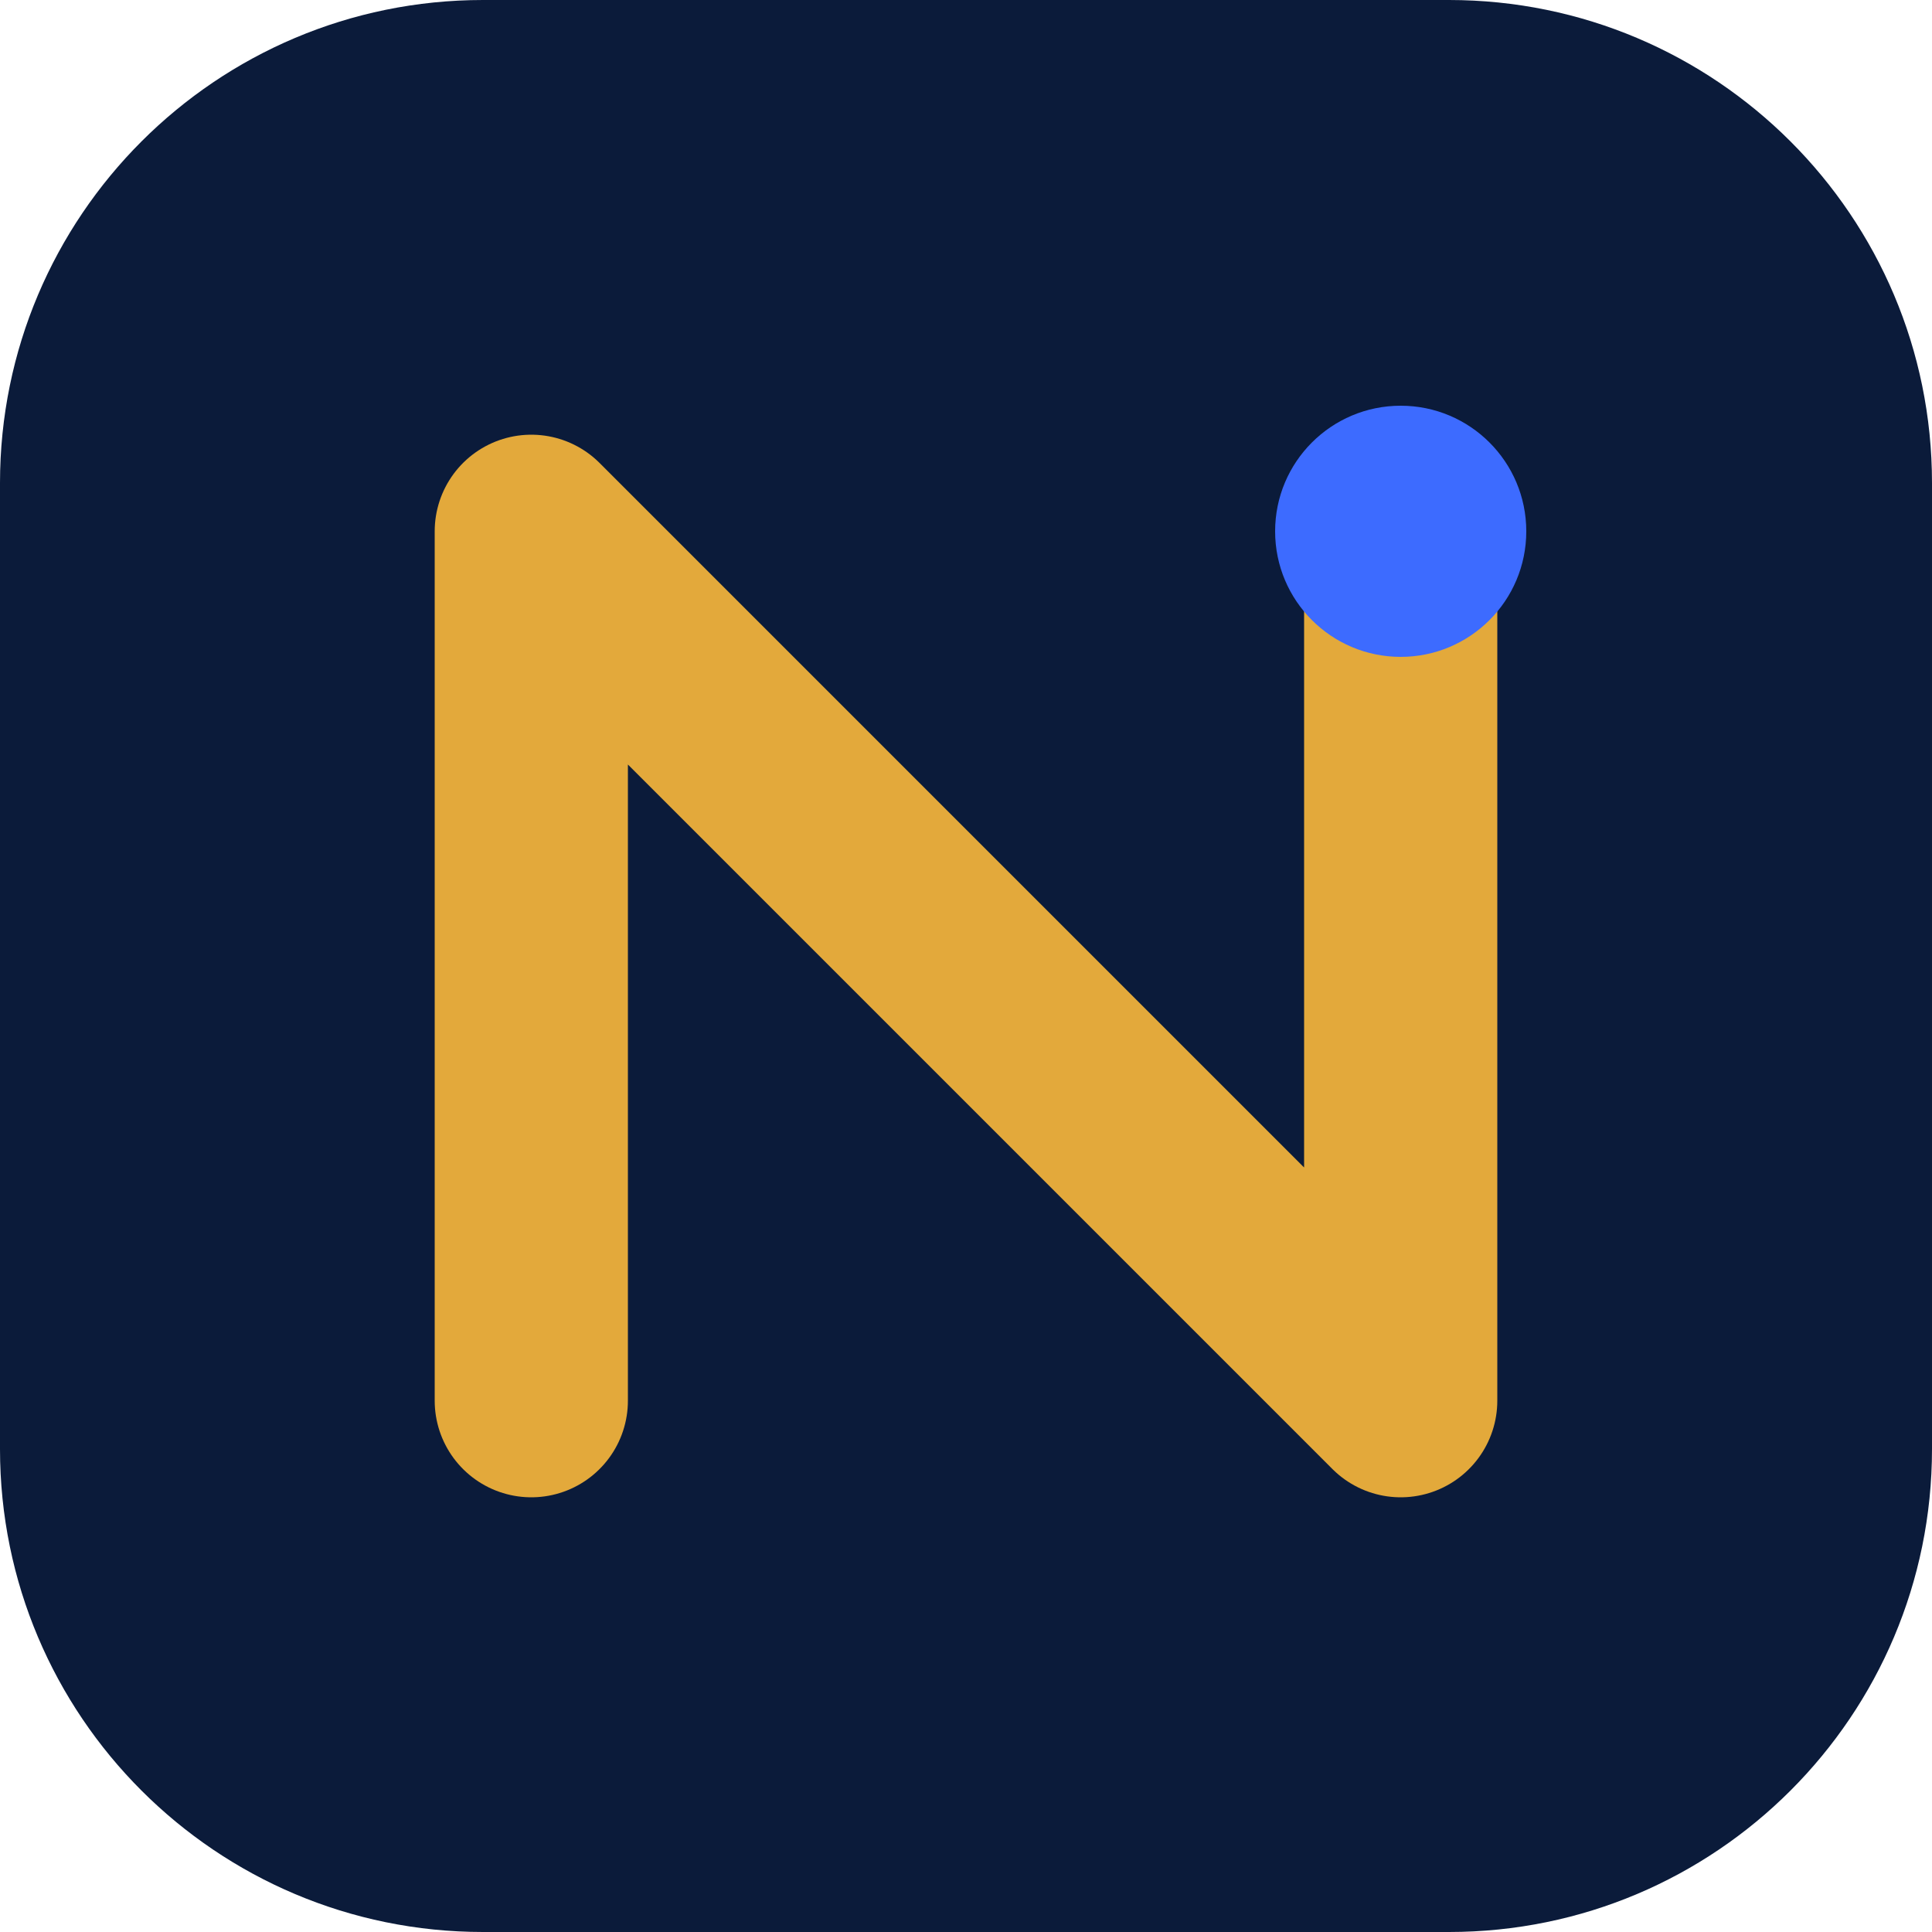
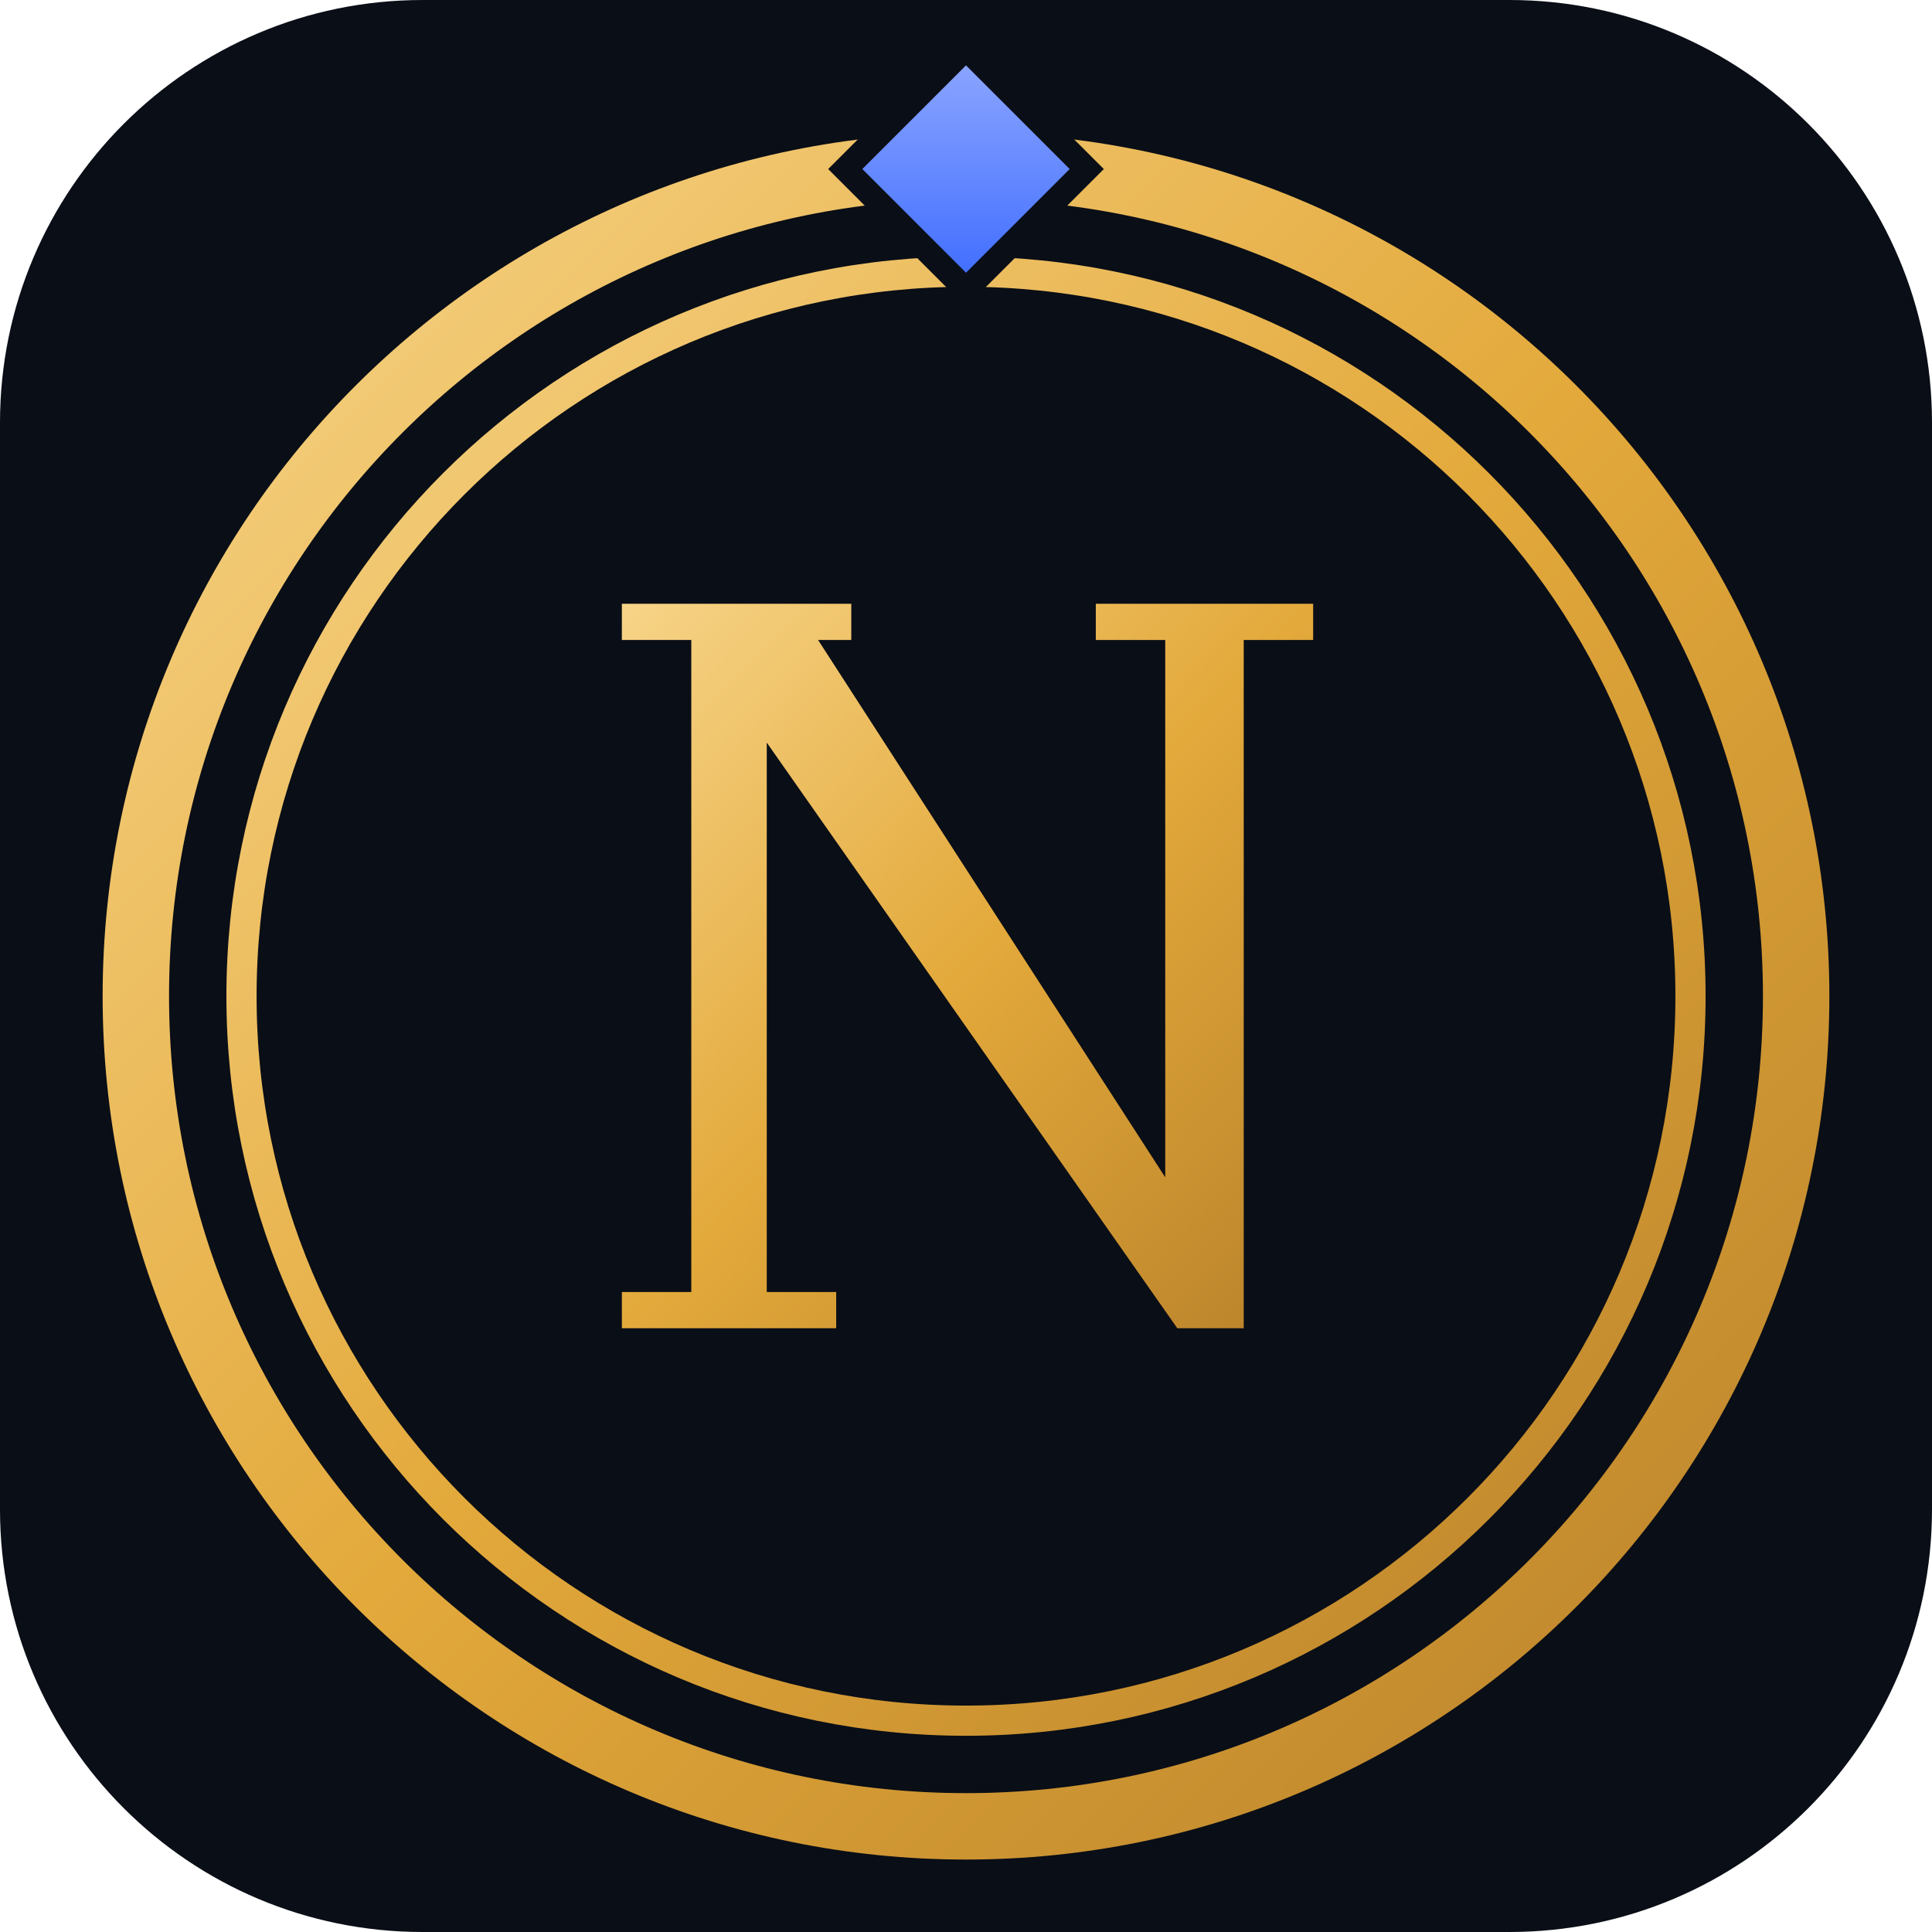
- <svg xmlns="http://www.w3.org/2000/svg" viewBox="0 0 40 40">
-   <rect width="40" height="40" rx="10" fill="#0B1B3A" />
-   <path d="M11 29V11l18 18V11" fill="none" stroke="#E3A93B" stroke-width="4" stroke-linecap="round" stroke-linejoin="round" />
-   <circle cx="29" cy="11" r="2.6" fill="#3D6BFF" />
+ <svg xmlns="http://www.w3.org/2000/svg" viewBox="0 0 64 64">
+   <defs>
+     <linearGradient id="g" x1="0" y1="0" x2="1" y2="1">
+       <stop offset="0" stop-color="#F7D488" />
+       <stop offset=".5" stop-color="#E3A93B" />
+       <stop offset="1" stop-color="#B9822A" />
+     </linearGradient>
+     <linearGradient id="b" x1="0" y1="0" x2="0" y2="1">
+       <stop offset="0" stop-color="#8FA8FF" />
+       <stop offset="1" stop-color="#3D6BFF" />
+     </linearGradient>
+   </defs>
+   <rect width="64" height="64" rx="14" fill="#0A0E16" />
+   <circle cx="32" cy="33" r="27.5" fill="none" stroke="url(#g)" stroke-width="2.2" />
+   <circle cx="32" cy="33" r="24" fill="none" stroke="url(#g)" stroke-width="1" />
+   <path d="M20.6 20h7.6v1.2h-1.1L38.6 39V21.2h-2.3V20h7.2v1.2h-2.3V44h-2.2L25.4 24.6v18.2h2.3V44h-7.1v-1.2h2.3V21.2h-2.3z" fill="url(#g)" />
+   <path d="M32 1.6 36 5.6 32 9.6 28 5.6Z" fill="url(#b)" stroke="#0A0E16" stroke-width=".8" />
</svg>
